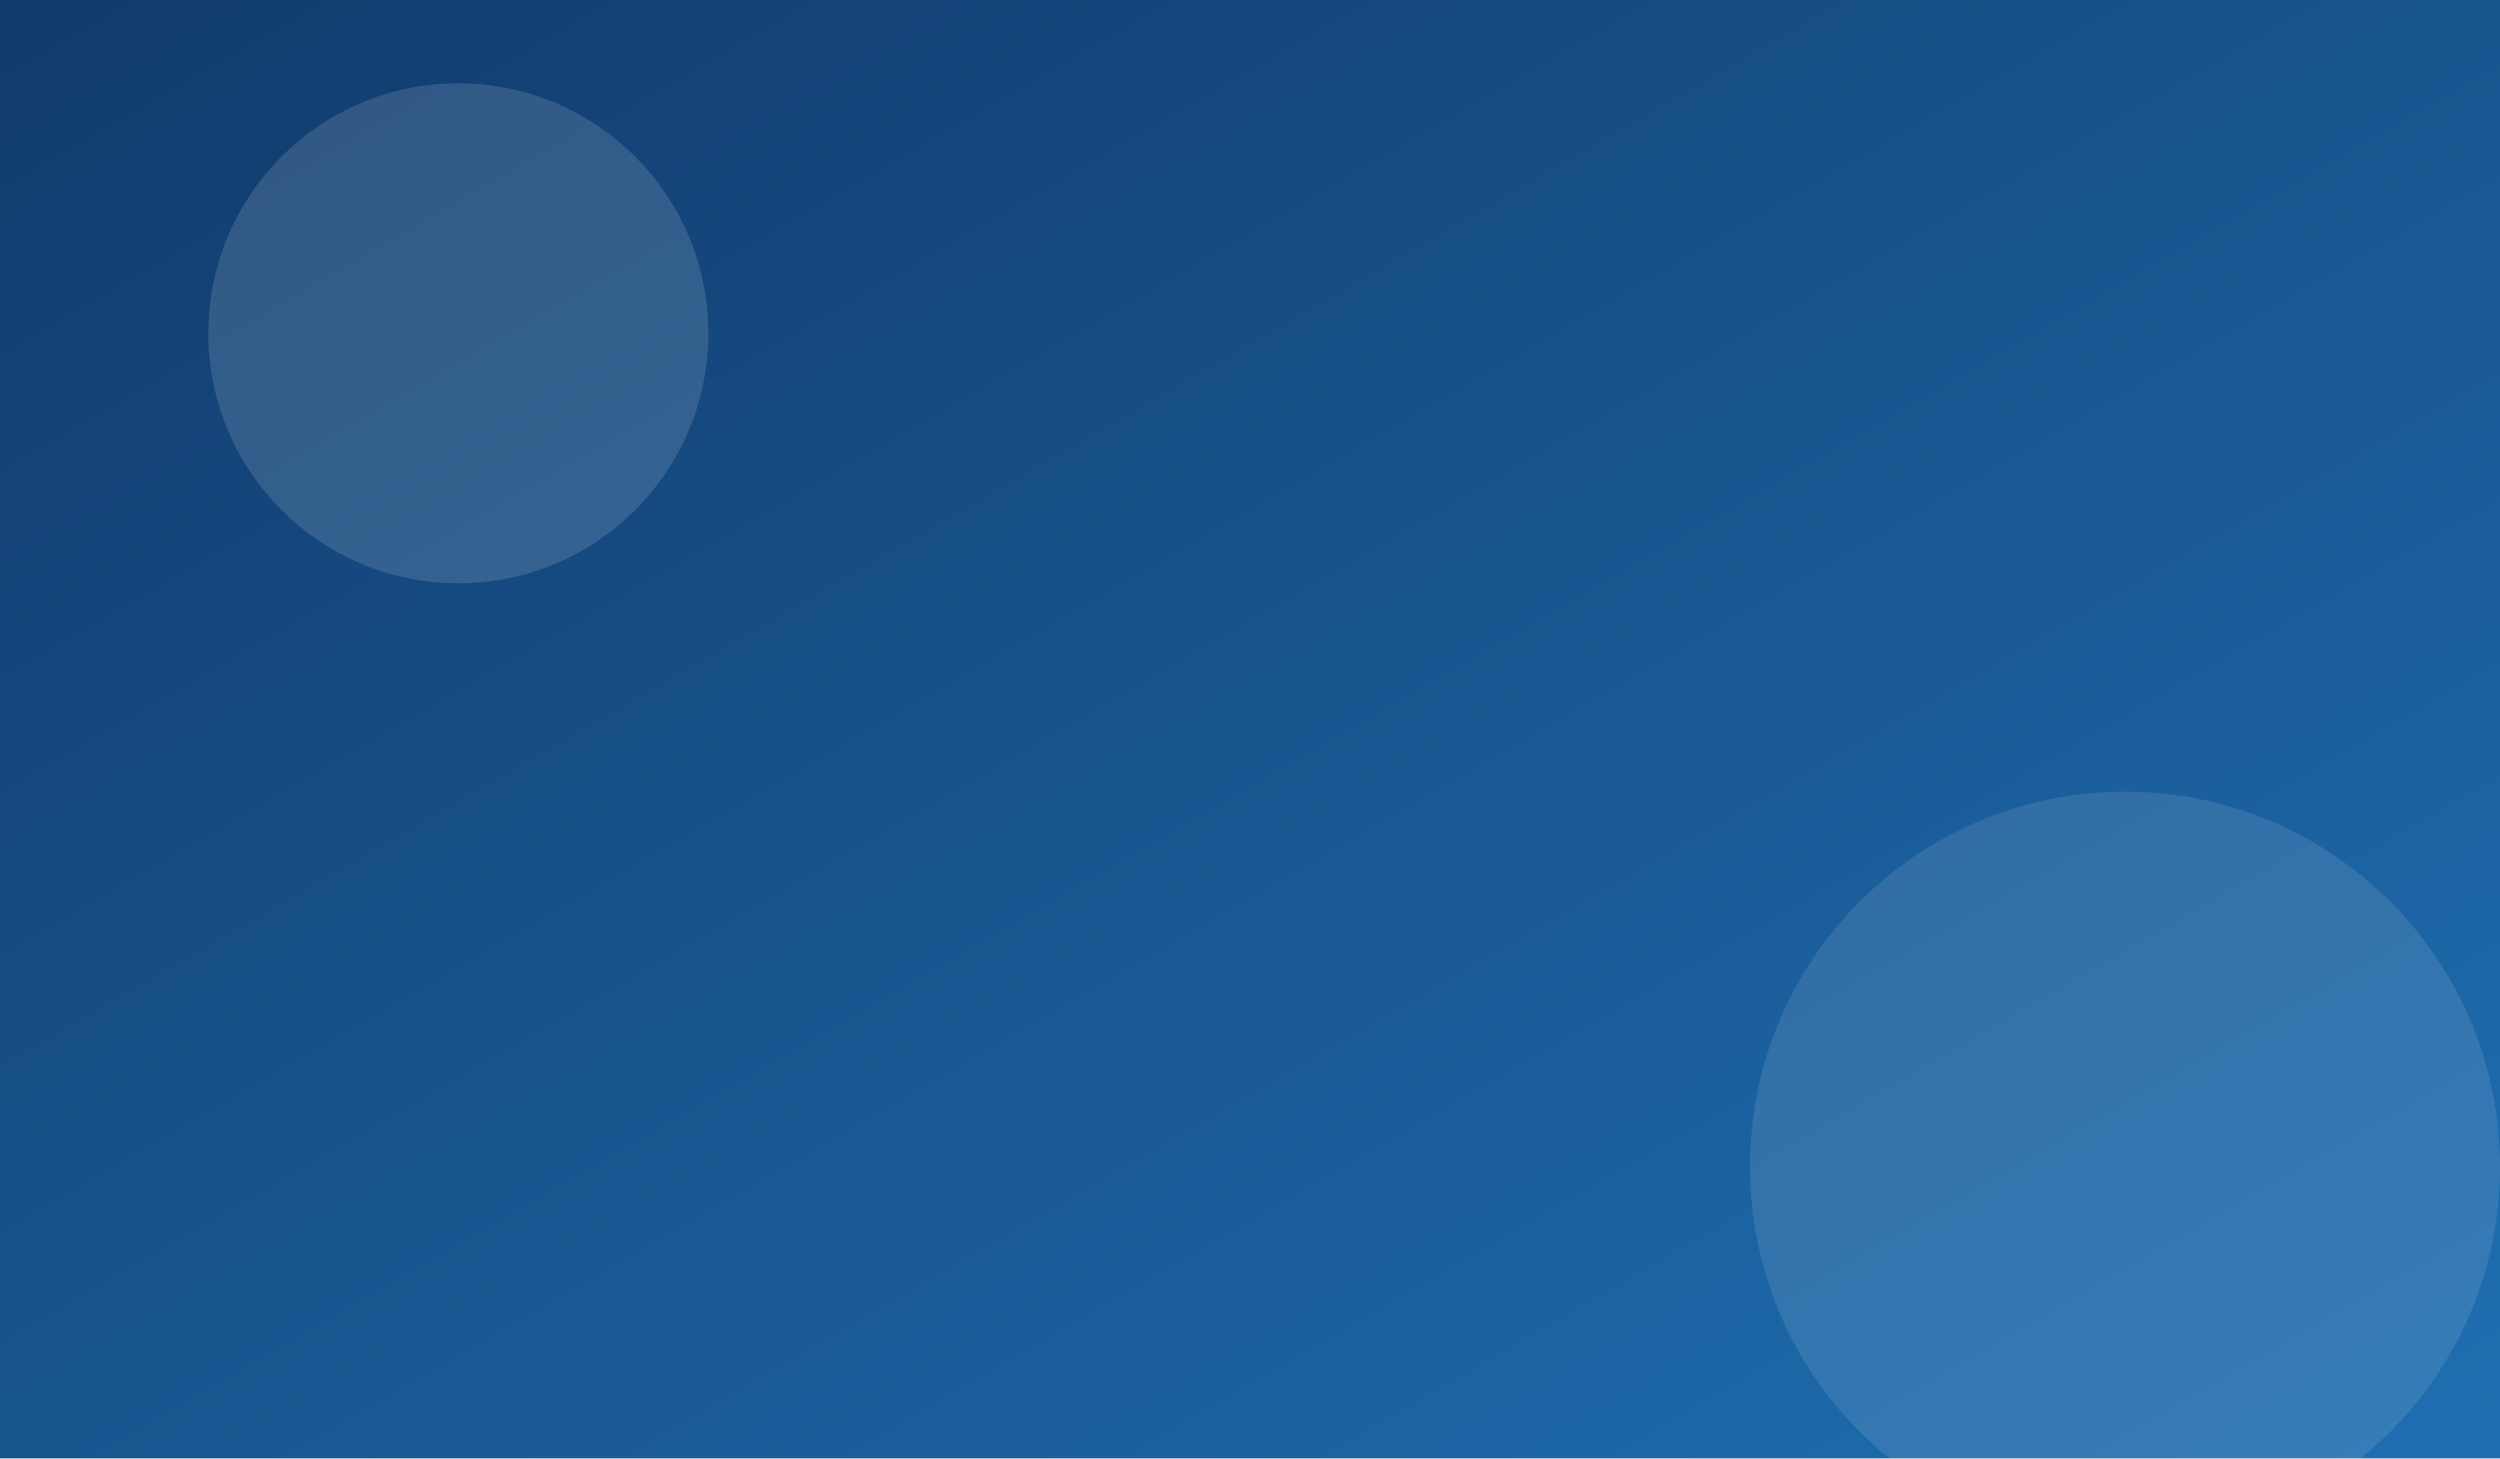
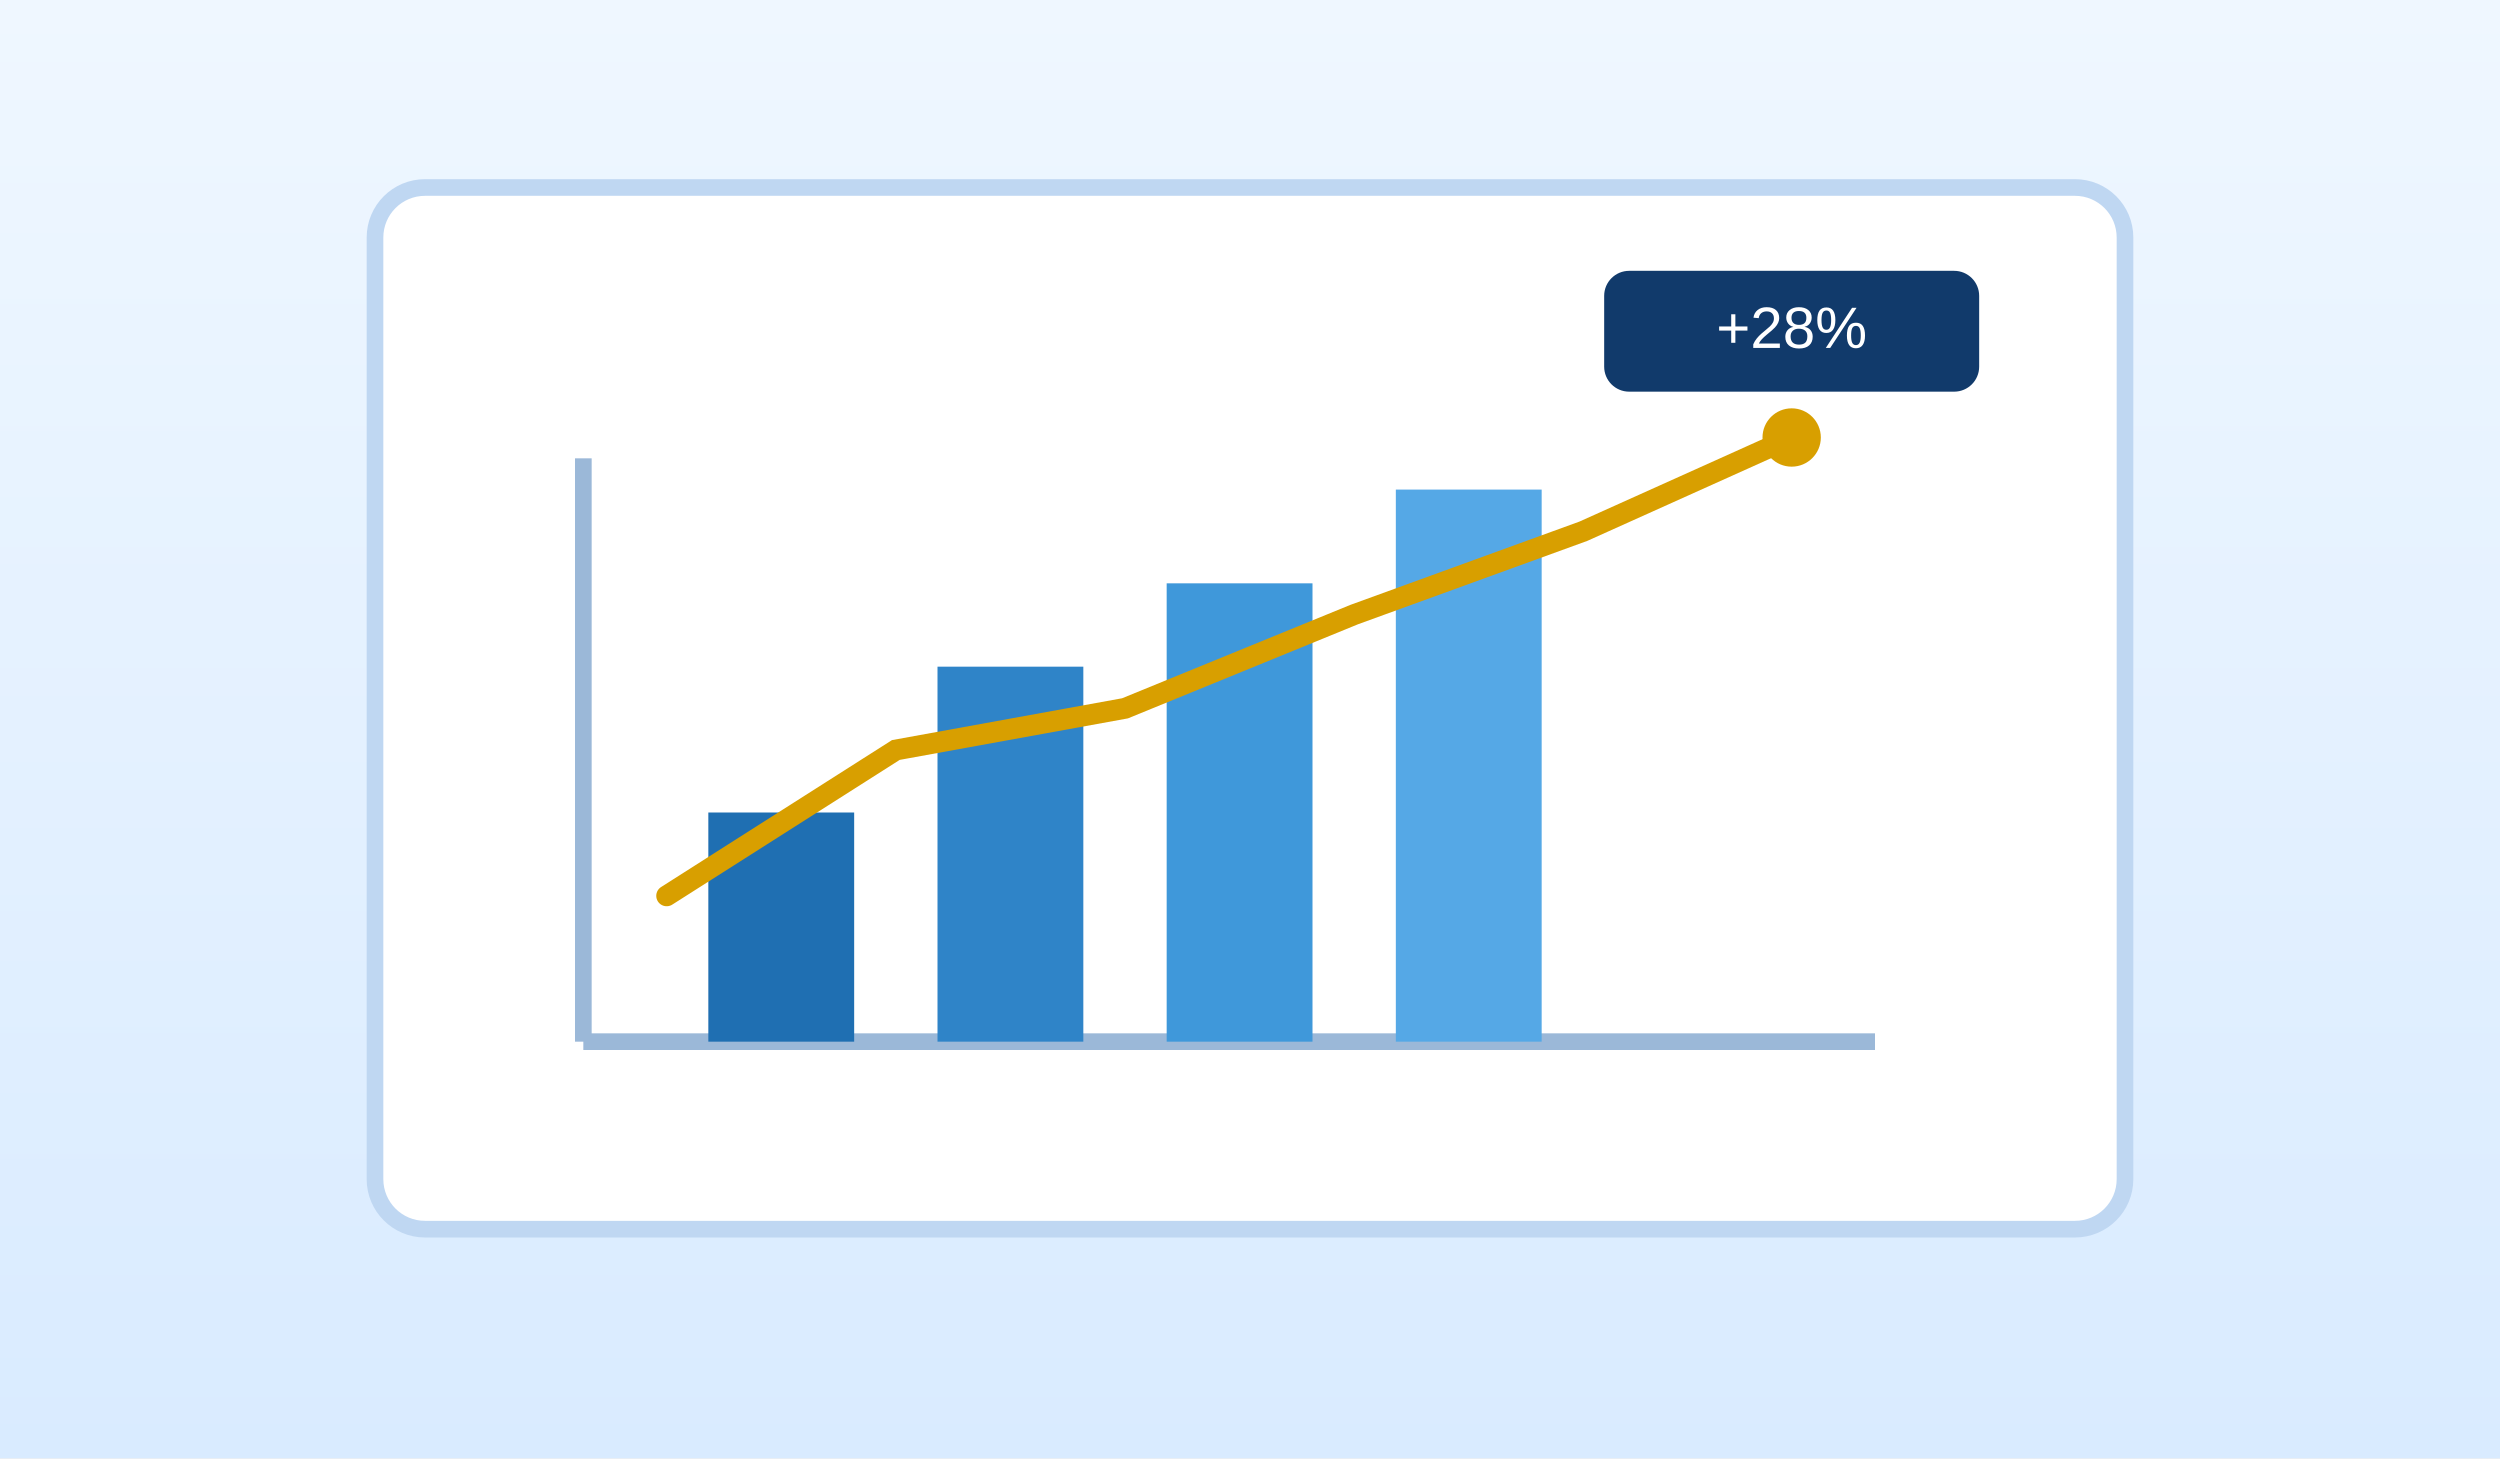
- <svg xmlns="http://www.w3.org/2000/svg" width="1200" height="700" viewBox="0 0 1200 700">
+ <svg xmlns="http://www.w3.org/2000/svg" width="1200" height="700" viewBox="0 0 1200 700" role="img" aria-labelledby="title desc">
  <defs>
-     <linearGradient id="g" x1="0" y1="0" x2="1" y2="1">
-       <stop offset="0%" stop-color="#113a6b" />
-       <stop offset="100%" stop-color="#1f6fb2" />
+     <linearGradient id="bg" x1="0" y1="0" x2="0" y2="1">
+       <stop offset="0%" stop-color="#eff7ff" />
+       <stop offset="100%" stop-color="#d9ebff" />
    </linearGradient>
  </defs>
-   <rect width="1200" height="700" fill="url(#g)" />
-   <circle cx="220" cy="160" r="120" fill="#ffffff22" />
-   <circle cx="1020" cy="560" r="180" fill="#ffffff1a" />
+   <rect width="1200" height="700" fill="url(#bg)" />
+   <rect x="180" y="90" width="840" height="500" rx="24" fill="#ffffff" stroke="#bfd7f2" stroke-width="8" />
+   <line x1="280" y1="500" x2="900" y2="500" stroke="#9bb8d8" stroke-width="8" />
+   <line x1="280" y1="220" x2="280" y2="500" stroke="#9bb8d8" stroke-width="8" />
+   <rect x="340" y="390" width="70" height="110" fill="#1f6fb2" />
+   <rect x="450" y="320" width="70" height="180" fill="#2f84c8" />
+   <rect x="560" y="280" width="70" height="220" fill="#3f98da" />
+   <rect x="670" y="235" width="70" height="265" fill="#55a8e6" />
+   <polyline points="320,430 430,360 540,340 650,295 760,255 860,210" fill="none" stroke="#d89f00" stroke-width="10" stroke-linecap="round" />
+   <circle cx="860" cy="210" r="14" fill="#d89f00" />
+   <rect x="770" y="130" width="180" height="58" rx="12" fill="#113a6b" />
+   <text x="860" y="167" text-anchor="middle" font-size="28" font-family="Arial" fill="#fff">+28%</text>
</svg>
